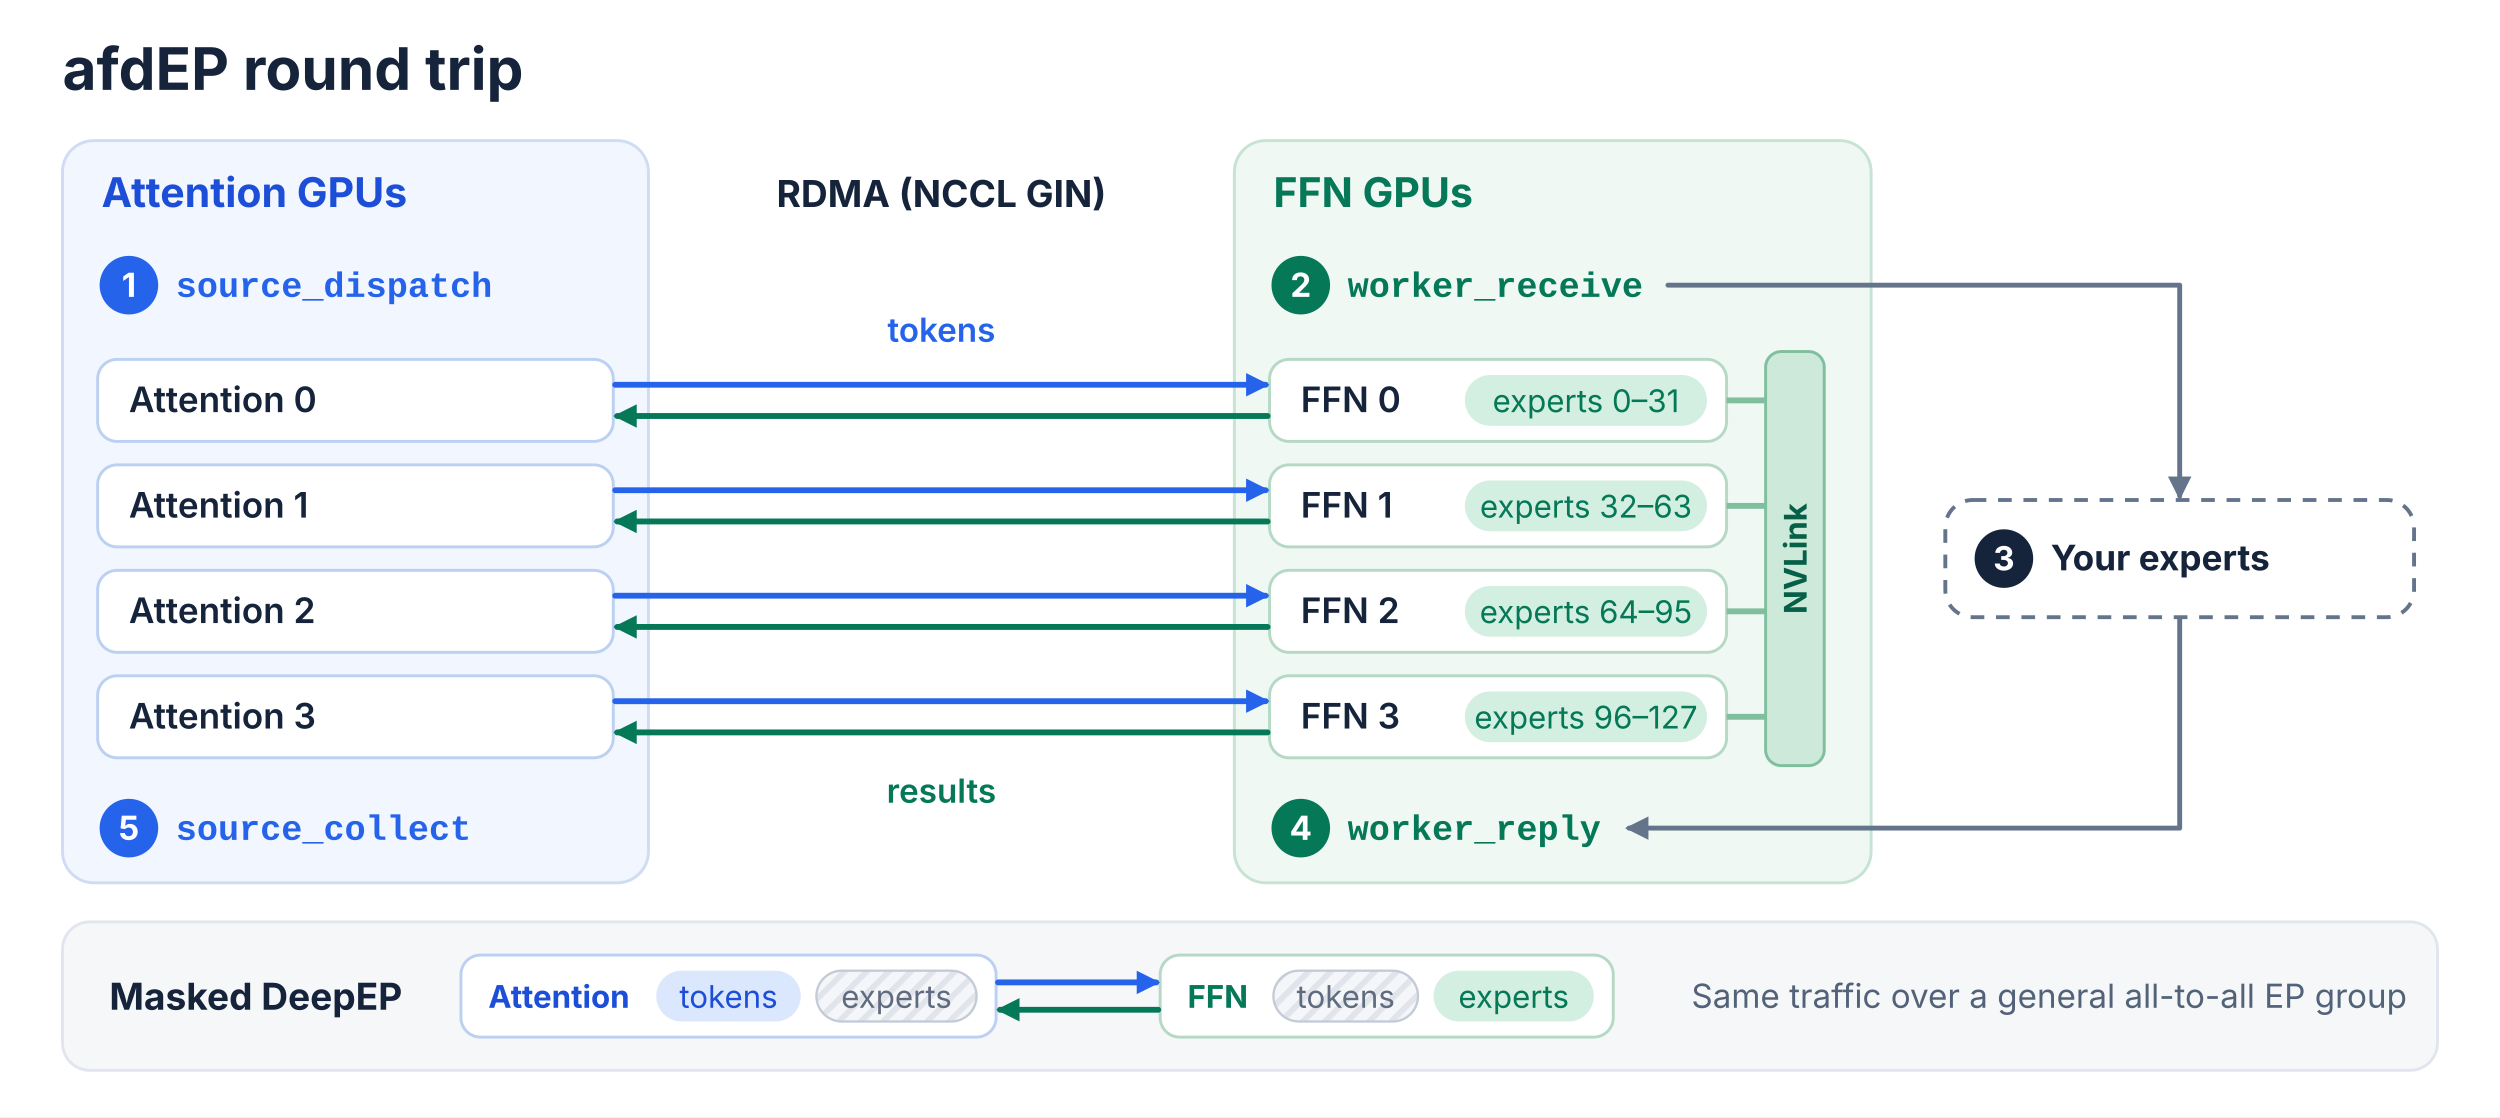
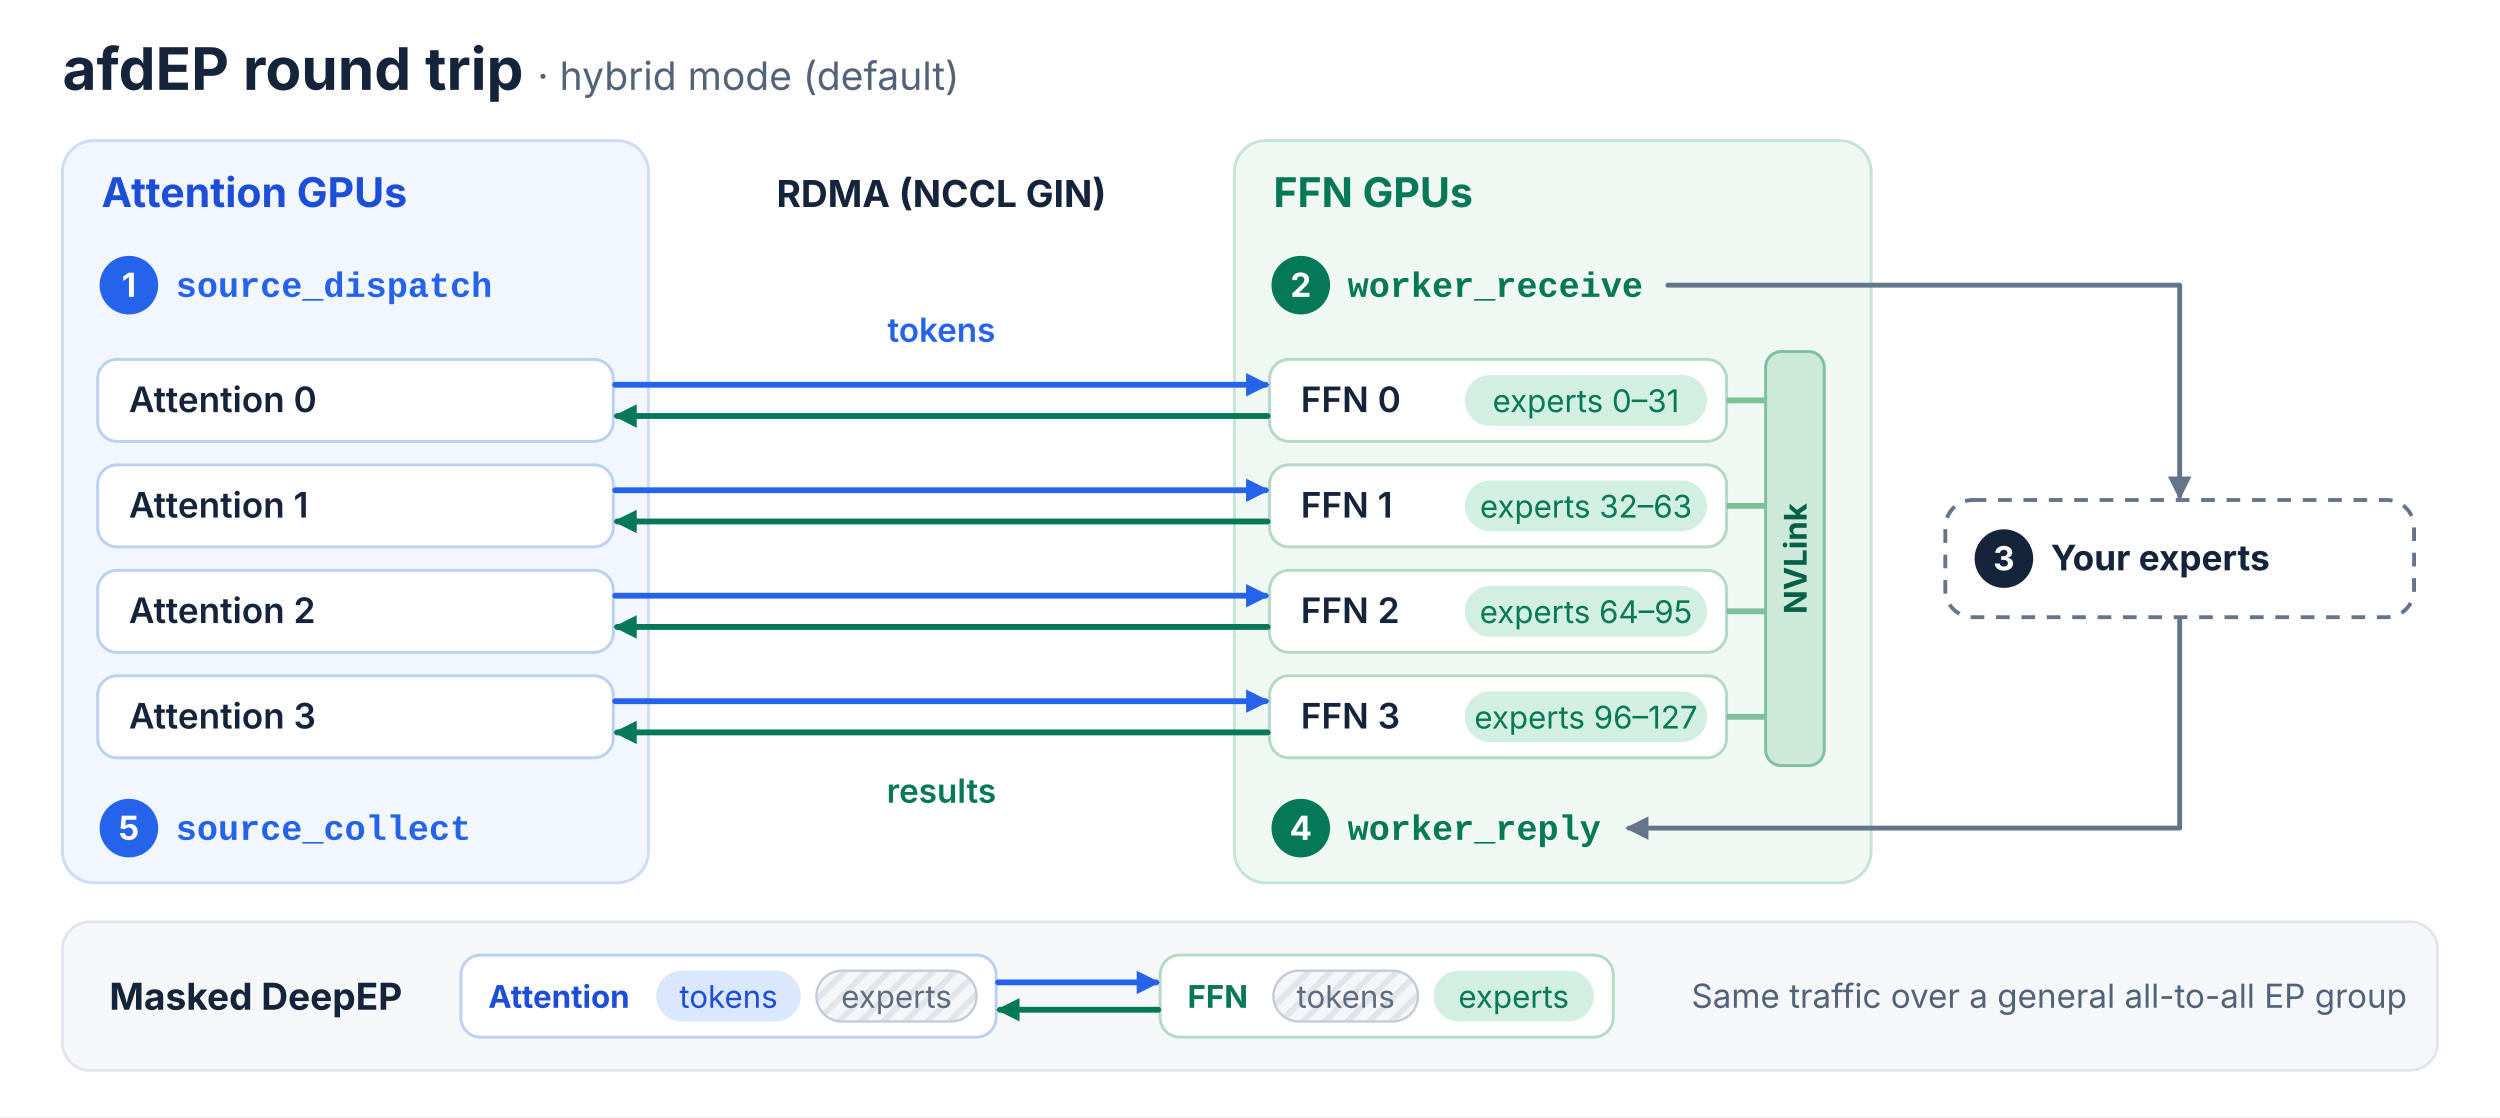
<svg xmlns="http://www.w3.org/2000/svg" width="1280" height="572" viewBox="0 0 1280 572" role="img" aria-labelledby="title desc">
  <defs>
    <marker id="req" markerWidth="12" markerHeight="12" refX="10" refY="6" orient="auto" markerUnits="userSpaceOnUse">
      <path d="M 0 0 L 12 6 L 0 12 z" fill="#2563eb" />
    </marker>
    <marker id="rep" markerWidth="12" markerHeight="12" refX="10" refY="6" orient="auto" markerUnits="userSpaceOnUse">
      <path d="M 0 0 L 12 6 L 0 12 z" fill="#047857" />
    </marker>
    <marker id="flow" markerWidth="12" markerHeight="12" refX="10" refY="6" orient="auto" markerUnits="userSpaceOnUse">
      <path d="M 0 0 L 12 6 L 0 12 z" fill="#64748b" />
    </marker>
    <pattern id="hatch" patternUnits="userSpaceOnUse" width="8" height="8" patternTransform="rotate(45)">
      <rect width="8" height="8" fill="#f4f6f9" />
      <rect width="3" height="8" fill="#e1e5eb" />
    </pattern>
  </defs>
  <g font-family="Inter, -apple-system, BlinkMacSystemFont, 'Segoe UI', Arial, sans-serif">
    <rect x="0" y="0" width="1280" height="572" rx="0" fill="white" stroke="none" stroke-width="1.5" />
-     <text x="32" y="46" font-size="30" fill="#15243b" font-weight="700">afdEP round trip</text>
+     <text x="32" y="46" font-size="30" fill="#15243b" font-weight="700">afdEP round trip <tspan font-size="20" font-weight="400" fill="#526278">· hybrid mode (default)</tspan>
+     </text>
    <rect x="32" y="72" width="300" height="380" rx="16" fill="#f1f6ff" stroke="#cfdcf3" stroke-width="1.5" />
    <text x="52" y="106" font-size="21" fill="#1d4ed8" font-weight="700">Attention GPUs</text>
    <circle cx="66" cy="146" r="15" fill="#2563eb" />
    <text x="66" y="152" font-size="17" fill="white" font-weight="700" text-anchor="middle">1</text>
    <text x="90" y="152" font-size="18" fill="#2563eb" font-weight="700" font-family="ui-monospace, SFMono-Regular, Menlo, Consolas, 'Liberation Mono', monospace">source_dispatch</text>
    <rect x="50" y="184" width="264" height="42" rx="10" fill="white" stroke="#bcd0f2" stroke-width="1.5" />
    <text x="66" y="211" font-size="18" fill="#15243b" font-weight="600">Attention 0</text>
    <rect x="50" y="238" width="264" height="42" rx="10" fill="white" stroke="#bcd0f2" stroke-width="1.5" />
    <text x="66" y="265" font-size="18" fill="#15243b" font-weight="600">Attention 1</text>
    <rect x="50" y="292" width="264" height="42" rx="10" fill="white" stroke="#bcd0f2" stroke-width="1.5" />
    <text x="66" y="319" font-size="18" fill="#15243b" font-weight="600">Attention 2</text>
    <rect x="50" y="346" width="264" height="42" rx="10" fill="white" stroke="#bcd0f2" stroke-width="1.5" />
    <text x="66" y="373" font-size="18" fill="#15243b" font-weight="600">Attention 3</text>
    <circle cx="66" cy="424" r="15" fill="#2563eb" />
    <text x="66" y="430" font-size="17" fill="white" font-weight="700" text-anchor="middle">5</text>
    <text x="90" y="430" font-size="18" fill="#2563eb" font-weight="700" font-family="ui-monospace, SFMono-Regular, Menlo, Consolas, 'Liberation Mono', monospace">source_collect</text>
    <rect x="632" y="72" width="326" height="380" rx="16" fill="#eff8f3" stroke="#c6e3d3" stroke-width="1.5" />
    <text x="652" y="106" font-size="21" fill="#047857" font-weight="700">FFN GPUs</text>
    <circle cx="666" cy="146" r="15" fill="#047857" />
    <text x="666" y="152" font-size="17" fill="white" font-weight="700" text-anchor="middle">2</text>
    <text x="690" y="152" font-size="18" fill="#047857" font-weight="700" font-family="ui-monospace, SFMono-Regular, Menlo, Consolas, 'Liberation Mono', monospace">worker_receive</text>
    <rect x="650" y="184" width="234" height="42" rx="10" fill="white" stroke="#b5d9c5" stroke-width="1.5" />
    <text x="666" y="211" font-size="18" fill="#15243b" font-weight="600">FFN 0</text>
    <rect x="750" y="192" width="124" height="26" rx="13" fill="#d3efe1" stroke="none" stroke-width="1.5" />
    <text x="812" y="211" font-size="16" fill="#047857" text-anchor="middle">experts 0–31</text>
    <line x1="884" y1="205" x2="904" y2="205" stroke="#7fbf9d" stroke-width="3" />
    <rect x="650" y="238" width="234" height="42" rx="10" fill="white" stroke="#b5d9c5" stroke-width="1.5" />
    <text x="666" y="265" font-size="18" fill="#15243b" font-weight="600">FFN 1</text>
    <rect x="750" y="246" width="124" height="26" rx="13" fill="#d3efe1" stroke="none" stroke-width="1.5" />
    <text x="812" y="265" font-size="16" fill="#047857" text-anchor="middle">experts 32–63</text>
    <line x1="884" y1="259" x2="904" y2="259" stroke="#7fbf9d" stroke-width="3" />
    <rect x="650" y="292" width="234" height="42" rx="10" fill="white" stroke="#b5d9c5" stroke-width="1.5" />
    <text x="666" y="319" font-size="18" fill="#15243b" font-weight="600">FFN 2</text>
    <rect x="750" y="300" width="124" height="26" rx="13" fill="#d3efe1" stroke="none" stroke-width="1.5" />
    <text x="812" y="319" font-size="16" fill="#047857" text-anchor="middle">experts 64–95</text>
    <line x1="884" y1="313" x2="904" y2="313" stroke="#7fbf9d" stroke-width="3" />
    <rect x="650" y="346" width="234" height="42" rx="10" fill="white" stroke="#b5d9c5" stroke-width="1.5" />
    <text x="666" y="373" font-size="18" fill="#15243b" font-weight="600">FFN 3</text>
    <rect x="750" y="354" width="124" height="26" rx="13" fill="#d3efe1" stroke="none" stroke-width="1.5" />
    <text x="812" y="373" font-size="16" fill="#047857" text-anchor="middle">experts 96–127</text>
    <line x1="884" y1="367" x2="904" y2="367" stroke="#7fbf9d" stroke-width="3" />
    <rect x="904" y="180" width="30" height="212" rx="8" fill="#cde9da" stroke="#7fbf9d" stroke-width="1.5" />
    <text x="919" y="286" font-size="16" fill="#065f46" font-weight="700" text-anchor="middle" transform="rotate(-90 919 286)" dy="6">NVLink</text>
    <circle cx="666" cy="424" r="15" fill="#047857" />
    <text x="666" y="430" font-size="17" fill="white" font-weight="700" text-anchor="middle">4</text>
    <text x="690" y="430" font-size="18" fill="#047857" font-weight="700" font-family="ui-monospace, SFMono-Regular, Menlo, Consolas, 'Liberation Mono', monospace">worker_reply</text>
    <text x="482" y="106" font-size="19" fill="#15243b" font-weight="700" text-anchor="middle">RDMA (NCCL GIN)</text>
    <path d="M 315 197 L 648 197" fill="none" stroke="#2563eb" stroke-width="3" stroke-linecap="round" stroke-linejoin="round" marker-end="url(#req)" />
    <path d="M 649 213 L 316 213" fill="none" stroke="#047857" stroke-width="3" stroke-linecap="round" stroke-linejoin="round" marker-end="url(#rep)" />
    <path d="M 315 251 L 648 251" fill="none" stroke="#2563eb" stroke-width="3" stroke-linecap="round" stroke-linejoin="round" marker-end="url(#req)" />
    <path d="M 649 267 L 316 267" fill="none" stroke="#047857" stroke-width="3" stroke-linecap="round" stroke-linejoin="round" marker-end="url(#rep)" />
    <path d="M 315 305 L 648 305" fill="none" stroke="#2563eb" stroke-width="3" stroke-linecap="round" stroke-linejoin="round" marker-end="url(#req)" />
    <path d="M 649 321 L 316 321" fill="none" stroke="#047857" stroke-width="3" stroke-linecap="round" stroke-linejoin="round" marker-end="url(#rep)" />
    <path d="M 315 359 L 648 359" fill="none" stroke="#2563eb" stroke-width="3" stroke-linecap="round" stroke-linejoin="round" marker-end="url(#req)" />
    <path d="M 649 375 L 316 375" fill="none" stroke="#047857" stroke-width="3" stroke-linecap="round" stroke-linejoin="round" marker-end="url(#rep)" />
    <text x="482" y="175" font-size="17" fill="#2563eb" font-weight="600" text-anchor="middle">tokens</text>
    <text x="482" y="411" font-size="17" fill="#047857" font-weight="600" text-anchor="middle">results</text>
    <rect x="996" y="256" width="240" height="60" rx="14" fill="white" stroke="#64748b" stroke-width="2" stroke-dasharray="7 6" />
    <circle cx="1026" cy="286" r="15" fill="#15243b" />
    <text x="1026" y="292" font-size="17" fill="white" font-weight="700" text-anchor="middle">3</text>
    <text x="1050" y="292" font-size="18" fill="#15243b" font-weight="700">Your experts</text>
    <path d="M 854 146 L 1116 146 L 1116 254" fill="none" stroke="#64748b" stroke-width="2.5" stroke-linecap="round" stroke-linejoin="round" marker-end="url(#flow)" />
    <path d="M 1116 317 L 1116 424 L 834 424" fill="none" stroke="#64748b" stroke-width="2.5" stroke-linecap="round" stroke-linejoin="round" marker-end="url(#flow)" />
    <rect x="32" y="472" width="1216" height="76" rx="14" fill="#f6f7f9" stroke="#e1e6ee" stroke-width="1.5" />
    <text x="56" y="517" font-size="19" fill="#15243b" font-weight="700">Masked DeepEP</text>
    <rect x="236" y="489" width="274" height="42" rx="10" fill="white" stroke="#bcd0f2" stroke-width="1.5" />
    <text x="250" y="516" font-size="16" fill="#1d4ed8" font-weight="700">Attention</text>
    <rect x="336" y="497" width="74" height="26" rx="13" fill="#dbe7fd" stroke="none" stroke-width="1.5" />
    <text x="373" y="516" font-size="16" fill="#1d4ed8" text-anchor="middle">tokens</text>
    <rect x="418" y="497" width="82" height="26" rx="13" fill="url(#hatch)" stroke="#c3cbd6" stroke-width="1.2" />
    <text x="459" y="516" font-size="16" fill="#5f6b7e" text-anchor="middle">experts</text>
    <rect x="594" y="489" width="232" height="42" rx="10" fill="white" stroke="#b5d9c5" stroke-width="1.5" />
    <text x="608" y="516" font-size="16" fill="#047857" font-weight="700">FFN</text>
    <rect x="652" y="497" width="74" height="26" rx="13" fill="url(#hatch)" stroke="#c3cbd6" stroke-width="1.2" />
    <text x="689" y="516" font-size="16" fill="#5f6b7e" text-anchor="middle">tokens</text>
    <rect x="734" y="497" width="82" height="26" rx="13" fill="#d3efe1" stroke="none" stroke-width="1.5" />
    <text x="775" y="516" font-size="16" fill="#047857" text-anchor="middle">experts</text>
    <path d="M 511 503 L 592 503" fill="none" stroke="#2563eb" stroke-width="3" stroke-linecap="round" stroke-linejoin="round" marker-end="url(#req)" />
    <path d="M 593 517 L 512 517" fill="none" stroke="#047857" stroke-width="3" stroke-linecap="round" stroke-linejoin="round" marker-end="url(#rep)" />
    <text x="866" y="516" font-size="17" fill="#526278">Same traffic over a general all-to-all EP group</text>
  </g>
</svg>
